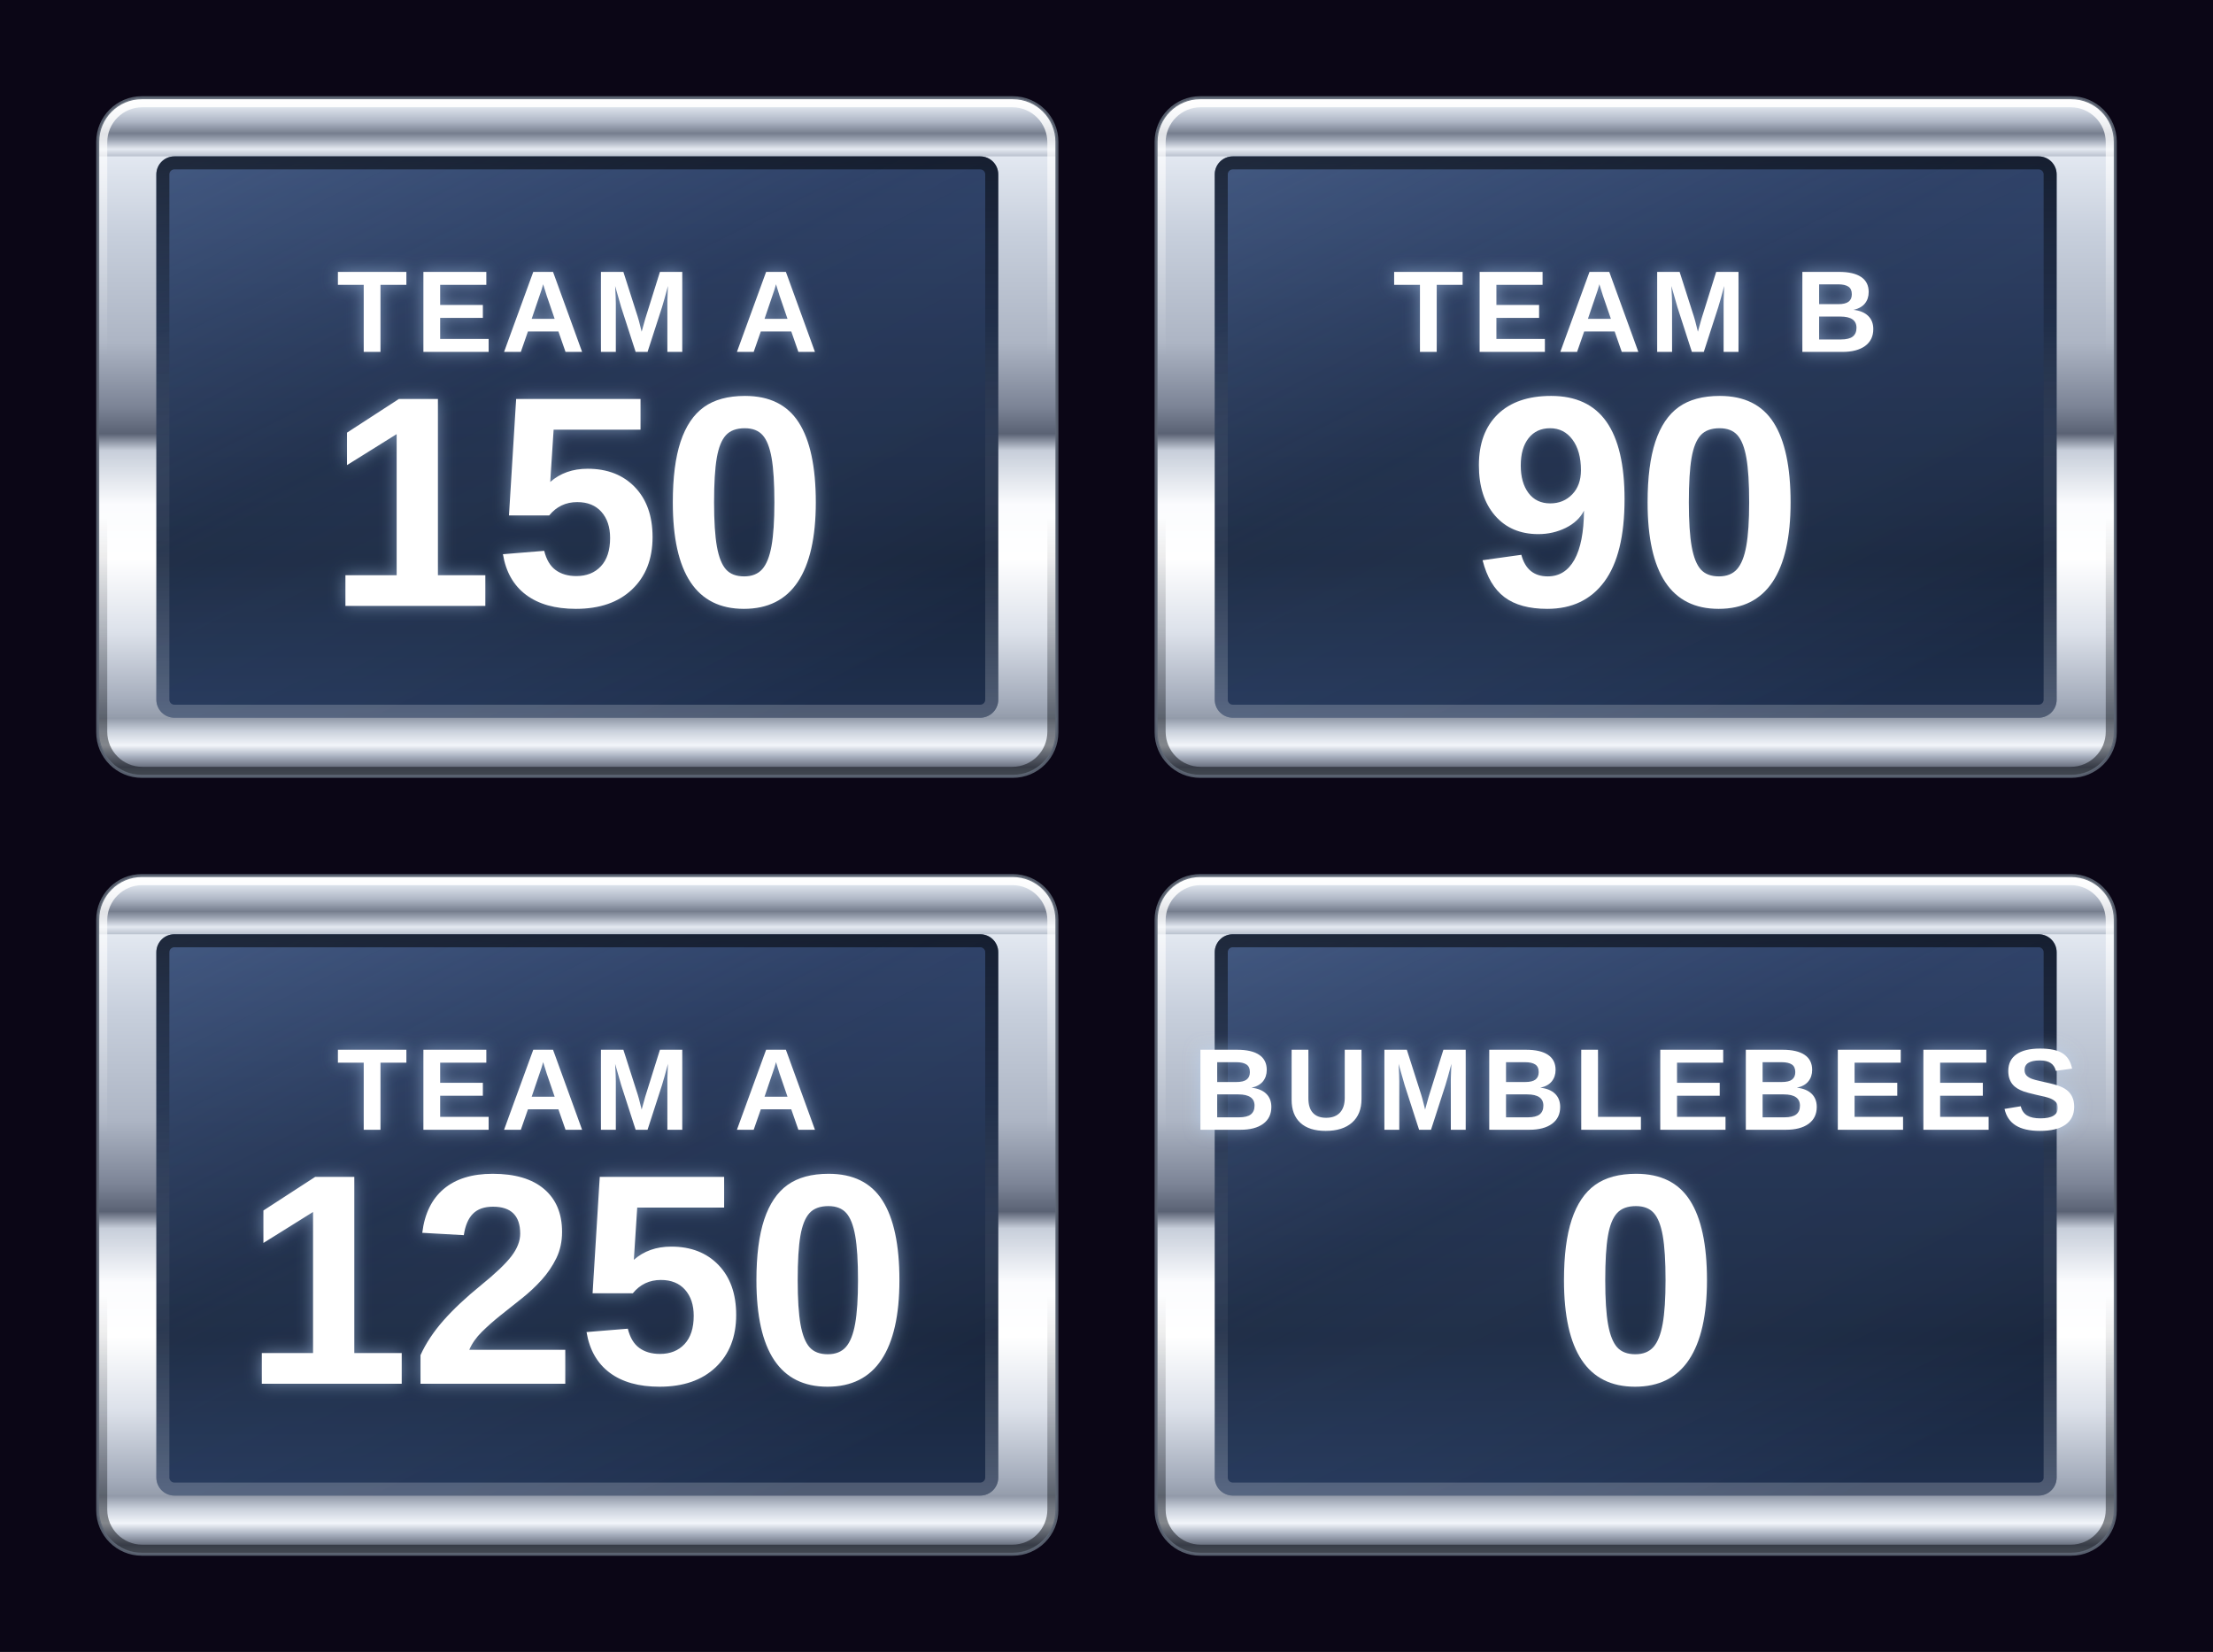
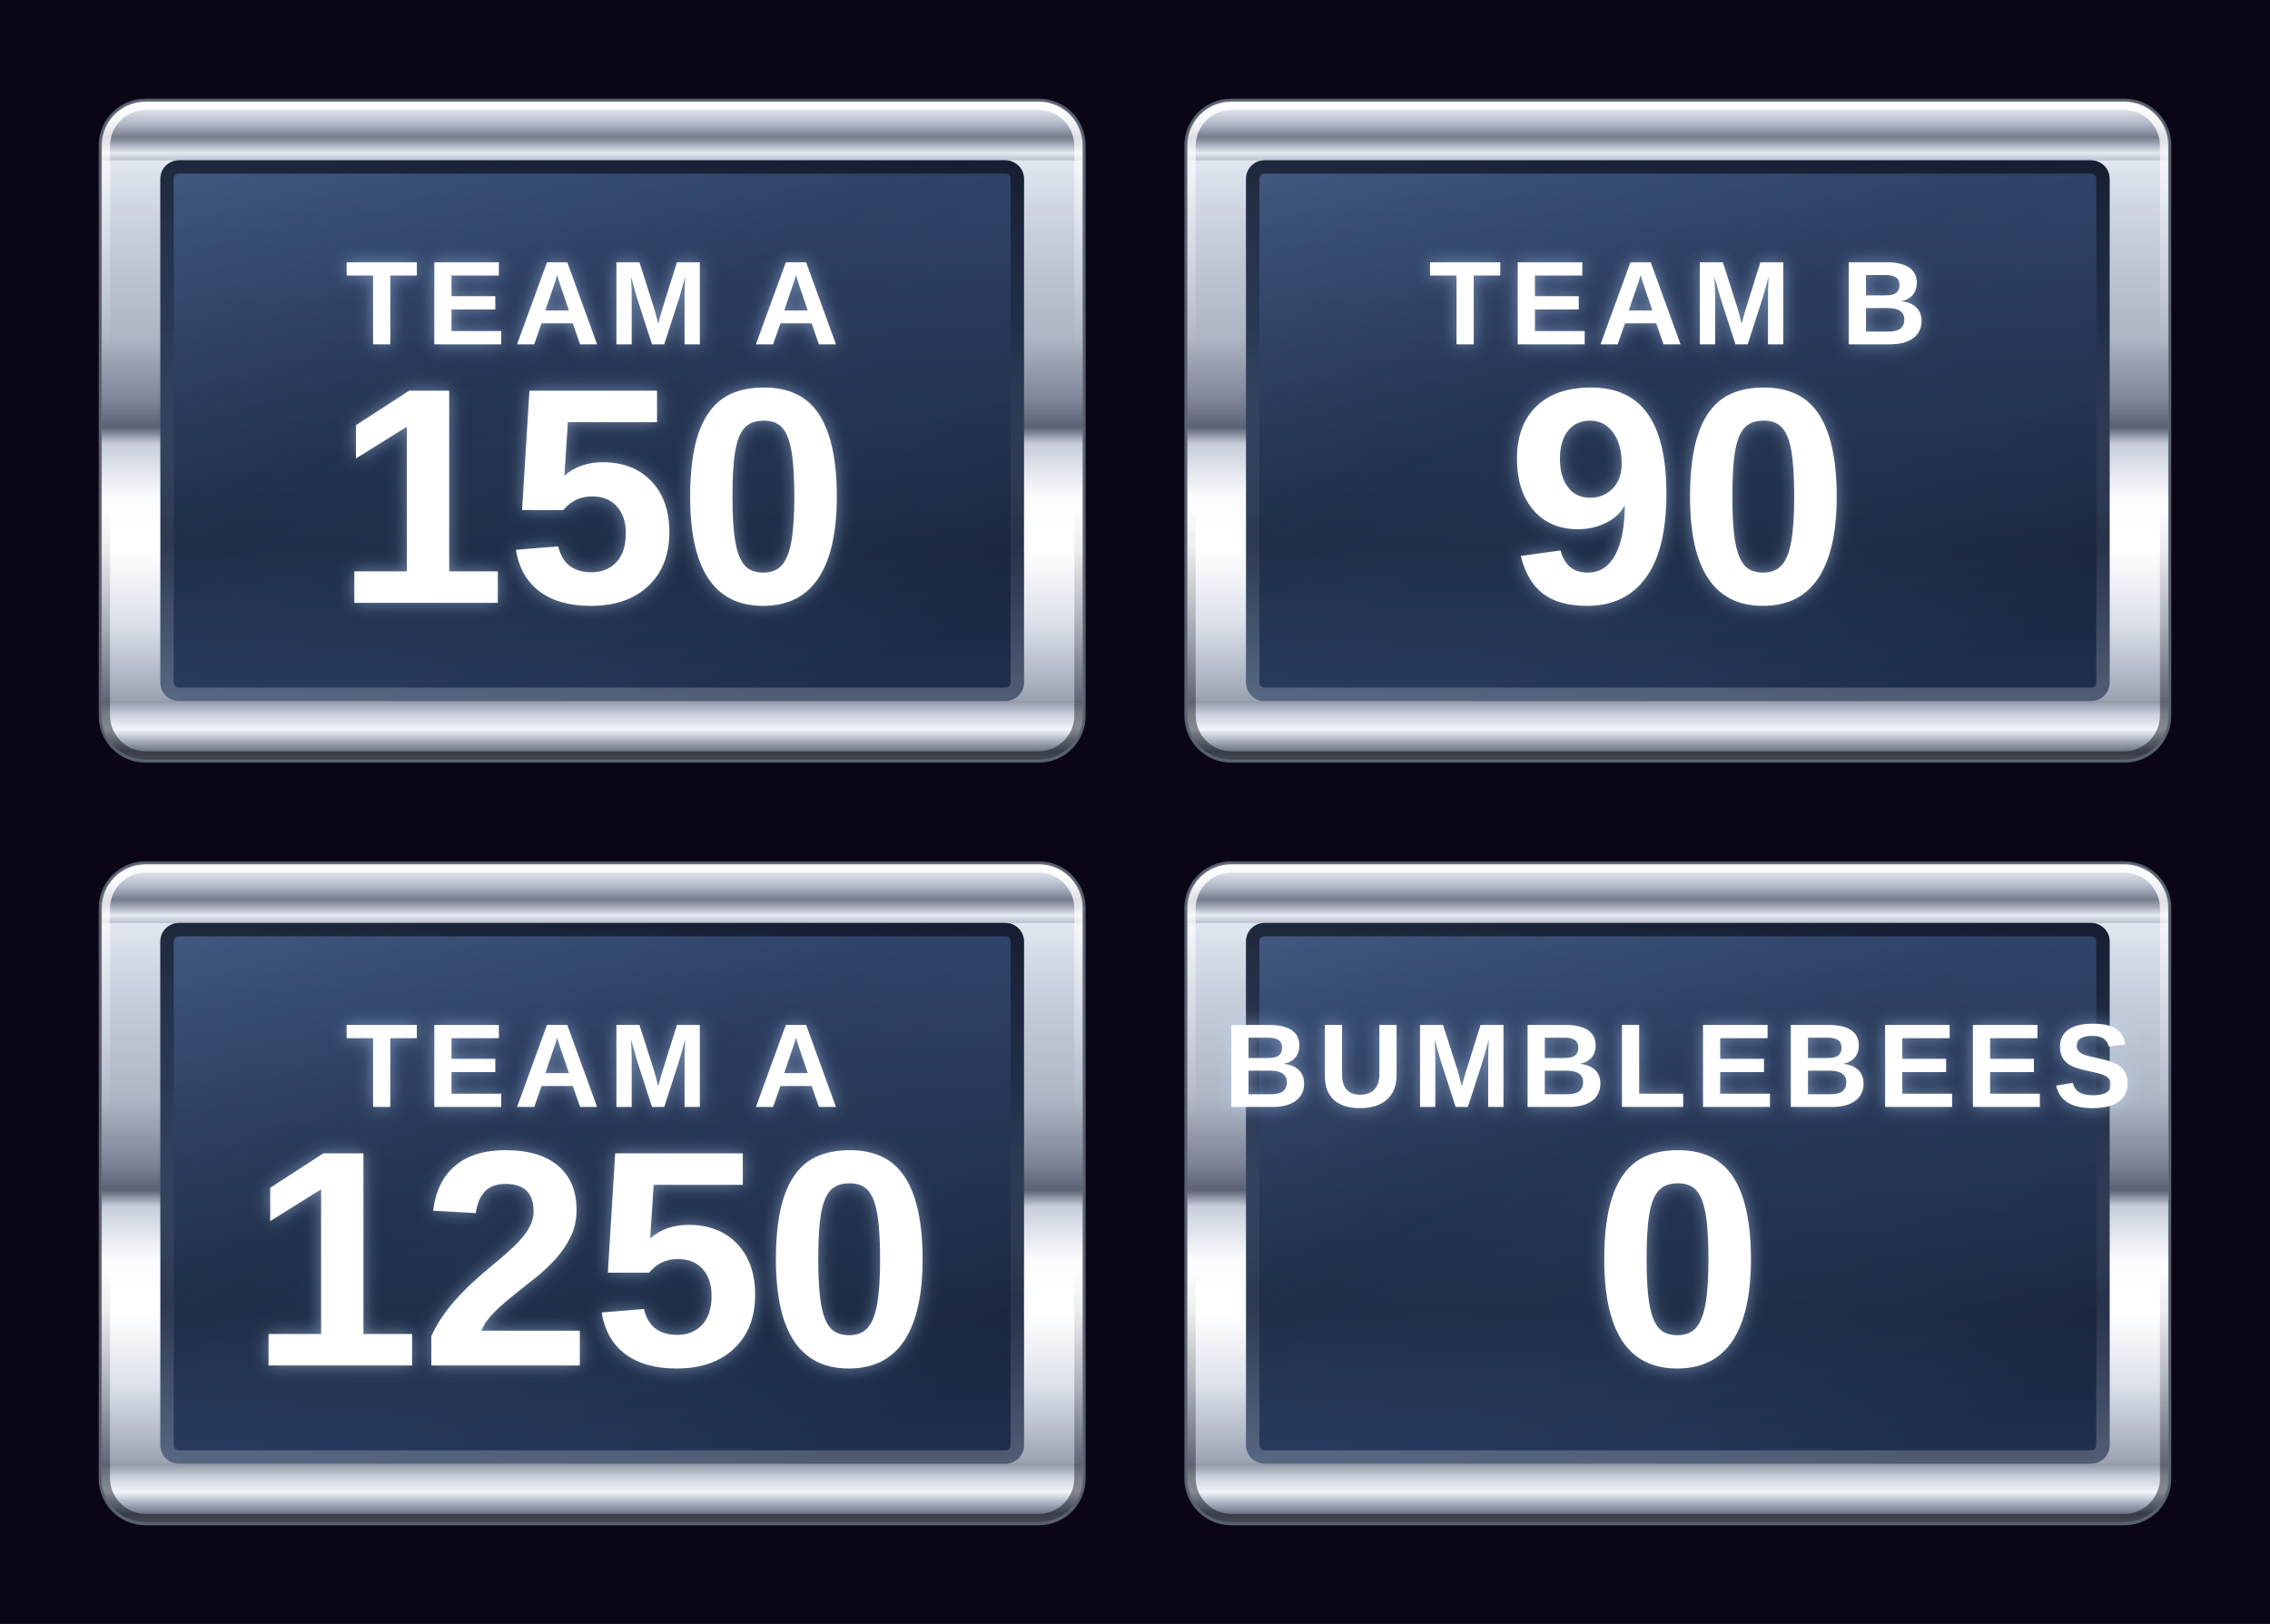
- <svg xmlns="http://www.w3.org/2000/svg" viewBox="0 0 1104 824" width="1104" height="824">
+ <svg xmlns="http://www.w3.org/2000/svg" viewBox="0 0 1104 790" width="1104" height="790">
  <defs>
    <linearGradient id="chrome" x1="0" y1="0" x2="0" y2="1">
      <stop offset="0.00" stop-color="#F6F9FD" />
      <stop offset="0.06" stop-color="#E8EDF5" />
      <stop offset="0.20" stop-color="#C7CFDC" />
      <stop offset="0.36" stop-color="#ADB5C4" />
      <stop offset="0.455" stop-color="#7C8496" />
      <stop offset="0.495" stop-color="#5A6274" />
      <stop offset="0.520" stop-color="#C7CEDA" />
      <stop offset="0.60" stop-color="#FBFCFE" />
      <stop offset="0.68" stop-color="#FFFFFF" />
      <stop offset="0.79" stop-color="#DCE1EA" />
      <stop offset="0.89" stop-color="#A5ADBC" />
      <stop offset="0.96" stop-color="#79818F" />
      <stop offset="1.00" stop-color="#AEB6C4" />
    </linearGradient>
    <linearGradient id="bevel" x1="0" y1="0" x2="0" y2="1">
      <stop offset="0.00" stop-color="#FFFFFF" stop-opacity="0.95" />
      <stop offset="0.16" stop-color="#FFFFFF" stop-opacity="0.40" />
      <stop offset="0.38" stop-color="#FFFFFF" stop-opacity="0.00" />
      <stop offset="0.62" stop-color="#0B0E14" stop-opacity="0.00" />
      <stop offset="0.85" stop-color="#0B0E14" stop-opacity="0.30" />
      <stop offset="1.00" stop-color="#0B0E14" stop-opacity="0.55" />
    </linearGradient>
    <linearGradient id="screen" x1="0" y1="0" x2="0" y2="1">
      <stop offset="0.00" stop-color="#2C3E63" />
      <stop offset="0.35" stop-color="#22314F" />
      <stop offset="0.72" stop-color="#1B283F" />
      <stop offset="1.00" stop-color="#243657" />
    </linearGradient>
    <linearGradient id="recess" x1="0" y1="0" x2="0" y2="1">
      <stop offset="0.00" stop-color="#000000" stop-opacity="0.55" />
      <stop offset="0.30" stop-color="#000000" stop-opacity="0.18" />
      <stop offset="0.70" stop-color="#FFFFFF" stop-opacity="0.05" />
      <stop offset="1.00" stop-color="#FFFFFF" stop-opacity="0.22" />
    </linearGradient>
    <linearGradient id="sheen" x1="0" y1="0" x2="0.75" y2="1">
      <stop offset="0.00" stop-color="#9FC6FF" stop-opacity="0.20" />
      <stop offset="0.45" stop-color="#7FA8E8" stop-opacity="0.05" />
      <stop offset="1.00" stop-color="#0A1428" stop-opacity="0.18" />
    </linearGradient>
    <filter id="glow" x="-25%" y="-25%" width="150%" height="150%">
      <feGaussianBlur stdDeviation="9" result="b" />
      <feMerge>
        <feMergeNode in="b" />
        <feMergeNode in="SourceGraphic" />
      </feMerge>
    </filter>
    <filter id="textglow" x="-35%" y="-35%" width="170%" height="180%">
      <feDropShadow dx="0" dy="7" stdDeviation="5" flood-color="#04070E" flood-opacity="0.72" />
      <feGaussianBlur in="SourceAlpha" stdDeviation="4" result="b" />
      <feFlood flood-color="#BEDCFF" flood-opacity="0.5" result="c" />
      <feComposite in="c" in2="b" operator="in" result="glow" />
      <feMerge>
        <feMergeNode in="glow" />
        <feMergeNode in="SourceGraphic" />
      </feMerge>
    </filter>
    <linearGradient id="frameTop" gradientUnits="userSpaceOnUse" x1="0" y1="0" x2="0" y2="30">
      <stop offset="0.00" stop-color="#FDFEFF" />
      <stop offset="0.18" stop-color="#DDE3EC" />
      <stop offset="0.42" stop-color="#AEB6C5" />
      <stop offset="0.62" stop-color="#767E8E" />
      <stop offset="0.72" stop-color="#9AA2B1" />
      <stop offset="0.88" stop-color="#E4E9F1" />
      <stop offset="1.00" stop-color="#B9C1CE" />
    </linearGradient>
-     <linearGradient id="frameBottom" gradientUnits="userSpaceOnUse" x1="0" y1="310" x2="0" y2="340">
+     <linearGradient id="frameBottom" gradientUnits="userSpaceOnUse" x1="0" y1="293" x2="0" y2="323">
      <stop offset="0.00" stop-color="#9098A7" />
      <stop offset="0.22" stop-color="#C9D0DB" />
      <stop offset="0.46" stop-color="#F2F5FA" />
      <stop offset="0.64" stop-color="#AAB2C1" />
      <stop offset="0.82" stop-color="#6A7180" />
      <stop offset="1.00" stop-color="#8F97A5" />
    </linearGradient>
    <clipPath id="frameClip">
-       <rect x="1" y="1" width="478" height="338" rx="22" />
+       <rect x="1" y="1" width="478" height="321" rx="22" />
    </clipPath>
    <clipPath id="screenClip">
-       <rect x="30" y="30" width="420" height="280" rx="9" />
+       <rect x="30" y="30" width="420" height="263" rx="9" />
    </clipPath>
  </defs>
-   <rect width="1104" height="824" fill="#0B0616" />
+   <rect width="1104" height="790" fill="#0B0616" />
  <g transform="translate(48,48)">
-     <rect x="1" y="1" width="478" height="338" rx="22" fill="url(#chrome)" />
+     <rect x="1" y="1" width="478" height="321" rx="22" fill="url(#chrome)" />
    <g clip-path="url(#frameClip)">
      <rect x="0" y="0" width="480" height="30" fill="url(#frameTop)" />
-       <rect x="0" y="310" width="480" height="30" fill="url(#frameBottom)" />
-       <rect x="1" y="1" width="478" height="338" rx="22" fill="none" stroke="url(#bevel)" stroke-width="9" />
+       <rect x="0" y="293" width="480" height="30" fill="url(#frameBottom)" />
+       <rect x="1" y="1" width="478" height="321" rx="22" fill="none" stroke="url(#bevel)" stroke-width="9" />
    </g>
-     <rect x="0.75" y="0.75" width="478.5" height="338.5" rx="22" fill="none" stroke="#5F6776" stroke-width="1.5" stroke-opacity="0.9" />
-     <rect x="30" y="30" width="420" height="280" rx="9" fill="url(#screen)" />
+     <rect x="0.75" y="0.75" width="478.5" height="321.5" rx="22" fill="none" stroke="#5F6776" stroke-width="1.5" stroke-opacity="0.9" />
+     <rect x="30" y="30" width="420" height="263" rx="9" fill="url(#screen)" />
    <g clip-path="url(#screenClip)">
-       <rect x="30" y="30" width="420" height="280" fill="url(#sheen)" />
+       <rect x="30" y="30" width="420" height="263" fill="url(#sheen)" />
    </g>
    <g clip-path="url(#screenClip)">
-       <rect x="30" y="30" width="420" height="280" rx="9" fill="none" stroke="url(#recess)" stroke-width="13" />
+       <rect x="30" y="30" width="420" height="263" rx="9" fill="none" stroke="url(#recess)" stroke-width="13" />
    </g>
-     <text x="240" y="127.53" text-anchor="middle" font-family="'Arial Narrow','Haettenschweiler','Arial Bold',Arial,Helvetica,sans-serif" font-size="58" font-weight="bold" letter-spacing="4" fill="#FFFFFF" filter="url(#textglow)">TEAM A</text>
-     <text x="240" y="254.23" text-anchor="middle" font-family="'Arial Narrow','Haettenschweiler','Arial Bold',Arial,Helvetica,sans-serif" font-size="150" font-weight="bold" fill="#FFFFFF" filter="url(#textglow)">150</text>
+     <text x="240" y="119.50" text-anchor="middle" font-family="'Arial Narrow','Haettenschweiler','Arial Bold',Arial,Helvetica,sans-serif" font-size="58" font-weight="bold" letter-spacing="4" fill="#FFFFFF" filter="url(#textglow)">TEAM A</text>
+     <text x="240" y="245.26" text-anchor="middle" font-family="'Arial Narrow','Haettenschweiler','Arial Bold',Arial,Helvetica,sans-serif" font-size="150" font-weight="bold" fill="#FFFFFF" filter="url(#textglow)">150</text>
  </g>
  <g transform="translate(576,48)">
-     <rect x="1" y="1" width="478" height="338" rx="22" fill="url(#chrome)" />
+     <rect x="1" y="1" width="478" height="321" rx="22" fill="url(#chrome)" />
    <g clip-path="url(#frameClip)">
      <rect x="0" y="0" width="480" height="30" fill="url(#frameTop)" />
-       <rect x="0" y="310" width="480" height="30" fill="url(#frameBottom)" />
-       <rect x="1" y="1" width="478" height="338" rx="22" fill="none" stroke="url(#bevel)" stroke-width="9" />
+       <rect x="0" y="293" width="480" height="30" fill="url(#frameBottom)" />
+       <rect x="1" y="1" width="478" height="321" rx="22" fill="none" stroke="url(#bevel)" stroke-width="9" />
    </g>
-     <rect x="0.75" y="0.75" width="478.5" height="338.5" rx="22" fill="none" stroke="#5F6776" stroke-width="1.5" stroke-opacity="0.9" />
-     <rect x="30" y="30" width="420" height="280" rx="9" fill="url(#screen)" />
+     <rect x="0.75" y="0.75" width="478.5" height="321.5" rx="22" fill="none" stroke="#5F6776" stroke-width="1.5" stroke-opacity="0.9" />
+     <rect x="30" y="30" width="420" height="263" rx="9" fill="url(#screen)" />
    <g clip-path="url(#screenClip)">
-       <rect x="30" y="30" width="420" height="280" fill="url(#sheen)" />
+       <rect x="30" y="30" width="420" height="263" fill="url(#sheen)" />
    </g>
    <g clip-path="url(#screenClip)">
-       <rect x="30" y="30" width="420" height="280" rx="9" fill="none" stroke="url(#recess)" stroke-width="13" />
+       <rect x="30" y="30" width="420" height="263" rx="9" fill="none" stroke="url(#recess)" stroke-width="13" />
    </g>
-     <text x="240" y="127.53" text-anchor="middle" font-family="'Arial Narrow','Haettenschweiler','Arial Bold',Arial,Helvetica,sans-serif" font-size="58" font-weight="bold" letter-spacing="4" fill="#FFFFFF" filter="url(#textglow)">TEAM B</text>
-     <text x="240" y="254.23" text-anchor="middle" font-family="'Arial Narrow','Haettenschweiler','Arial Bold',Arial,Helvetica,sans-serif" font-size="150" font-weight="bold" fill="#FFFFFF" filter="url(#textglow)">90</text>
+     <text x="240" y="119.50" text-anchor="middle" font-family="'Arial Narrow','Haettenschweiler','Arial Bold',Arial,Helvetica,sans-serif" font-size="58" font-weight="bold" letter-spacing="4" fill="#FFFFFF" filter="url(#textglow)">TEAM B</text>
+     <text x="240" y="245.26" text-anchor="middle" font-family="'Arial Narrow','Haettenschweiler','Arial Bold',Arial,Helvetica,sans-serif" font-size="150" font-weight="bold" fill="#FFFFFF" filter="url(#textglow)">90</text>
  </g>
-   <g transform="translate(48,436)">
-     <rect x="1" y="1" width="478" height="338" rx="22" fill="url(#chrome)" />
+   <g transform="translate(48,419)">
+     <rect x="1" y="1" width="478" height="321" rx="22" fill="url(#chrome)" />
    <g clip-path="url(#frameClip)">
      <rect x="0" y="0" width="480" height="30" fill="url(#frameTop)" />
-       <rect x="0" y="310" width="480" height="30" fill="url(#frameBottom)" />
-       <rect x="1" y="1" width="478" height="338" rx="22" fill="none" stroke="url(#bevel)" stroke-width="9" />
+       <rect x="0" y="293" width="480" height="30" fill="url(#frameBottom)" />
+       <rect x="1" y="1" width="478" height="321" rx="22" fill="none" stroke="url(#bevel)" stroke-width="9" />
    </g>
-     <rect x="0.75" y="0.75" width="478.5" height="338.5" rx="22" fill="none" stroke="#5F6776" stroke-width="1.5" stroke-opacity="0.9" />
-     <rect x="30" y="30" width="420" height="280" rx="9" fill="url(#screen)" />
+     <rect x="0.75" y="0.75" width="478.5" height="321.5" rx="22" fill="none" stroke="#5F6776" stroke-width="1.5" stroke-opacity="0.9" />
+     <rect x="30" y="30" width="420" height="263" rx="9" fill="url(#screen)" />
    <g clip-path="url(#screenClip)">
-       <rect x="30" y="30" width="420" height="280" fill="url(#sheen)" />
+       <rect x="30" y="30" width="420" height="263" fill="url(#sheen)" />
    </g>
    <g clip-path="url(#screenClip)">
-       <rect x="30" y="30" width="420" height="280" rx="9" fill="none" stroke="url(#recess)" stroke-width="13" />
+       <rect x="30" y="30" width="420" height="263" rx="9" fill="none" stroke="url(#recess)" stroke-width="13" />
    </g>
-     <text x="240" y="127.53" text-anchor="middle" font-family="'Arial Narrow','Haettenschweiler','Arial Bold',Arial,Helvetica,sans-serif" font-size="58" font-weight="bold" letter-spacing="4" fill="#FFFFFF" filter="url(#textglow)">TEAM A</text>
-     <text x="240" y="254.23" text-anchor="middle" font-family="'Arial Narrow','Haettenschweiler','Arial Bold',Arial,Helvetica,sans-serif" font-size="150" font-weight="bold" fill="#FFFFFF" filter="url(#textglow)">1250</text>
+     <text x="240" y="119.50" text-anchor="middle" font-family="'Arial Narrow','Haettenschweiler','Arial Bold',Arial,Helvetica,sans-serif" font-size="58" font-weight="bold" letter-spacing="4" fill="#FFFFFF" filter="url(#textglow)">TEAM A</text>
+     <text x="240" y="245.26" text-anchor="middle" font-family="'Arial Narrow','Haettenschweiler','Arial Bold',Arial,Helvetica,sans-serif" font-size="150" font-weight="bold" fill="#FFFFFF" filter="url(#textglow)">1250</text>
  </g>
-   <g transform="translate(576,436)">
-     <rect x="1" y="1" width="478" height="338" rx="22" fill="url(#chrome)" />
+   <g transform="translate(576,419)">
+     <rect x="1" y="1" width="478" height="321" rx="22" fill="url(#chrome)" />
    <g clip-path="url(#frameClip)">
      <rect x="0" y="0" width="480" height="30" fill="url(#frameTop)" />
-       <rect x="0" y="310" width="480" height="30" fill="url(#frameBottom)" />
-       <rect x="1" y="1" width="478" height="338" rx="22" fill="none" stroke="url(#bevel)" stroke-width="9" />
+       <rect x="0" y="293" width="480" height="30" fill="url(#frameBottom)" />
+       <rect x="1" y="1" width="478" height="321" rx="22" fill="none" stroke="url(#bevel)" stroke-width="9" />
    </g>
-     <rect x="0.75" y="0.75" width="478.5" height="338.5" rx="22" fill="none" stroke="#5F6776" stroke-width="1.5" stroke-opacity="0.9" />
-     <rect x="30" y="30" width="420" height="280" rx="9" fill="url(#screen)" />
+     <rect x="0.75" y="0.75" width="478.5" height="321.5" rx="22" fill="none" stroke="#5F6776" stroke-width="1.5" stroke-opacity="0.9" />
+     <rect x="30" y="30" width="420" height="263" rx="9" fill="url(#screen)" />
    <g clip-path="url(#screenClip)">
-       <rect x="30" y="30" width="420" height="280" fill="url(#sheen)" />
+       <rect x="30" y="30" width="420" height="263" fill="url(#sheen)" />
    </g>
    <g clip-path="url(#screenClip)">
-       <rect x="30" y="30" width="420" height="280" rx="9" fill="none" stroke="url(#recess)" stroke-width="13" />
+       <rect x="30" y="30" width="420" height="263" rx="9" fill="none" stroke="url(#recess)" stroke-width="13" />
    </g>
-     <text x="240" y="127.53" text-anchor="middle" font-family="'Arial Narrow','Haettenschweiler','Arial Bold',Arial,Helvetica,sans-serif" font-size="58" font-weight="bold" letter-spacing="4" fill="#FFFFFF" filter="url(#textglow)">BUMBLEBEES</text>
-     <text x="240" y="254.23" text-anchor="middle" font-family="'Arial Narrow','Haettenschweiler','Arial Bold',Arial,Helvetica,sans-serif" font-size="150" font-weight="bold" fill="#FFFFFF" filter="url(#textglow)">0</text>
+     <text x="240" y="119.50" text-anchor="middle" font-family="'Arial Narrow','Haettenschweiler','Arial Bold',Arial,Helvetica,sans-serif" font-size="58" font-weight="bold" letter-spacing="4" fill="#FFFFFF" filter="url(#textglow)">BUMBLEBEES</text>
+     <text x="240" y="245.26" text-anchor="middle" font-family="'Arial Narrow','Haettenschweiler','Arial Bold',Arial,Helvetica,sans-serif" font-size="150" font-weight="bold" fill="#FFFFFF" filter="url(#textglow)">0</text>
  </g>
</svg>
